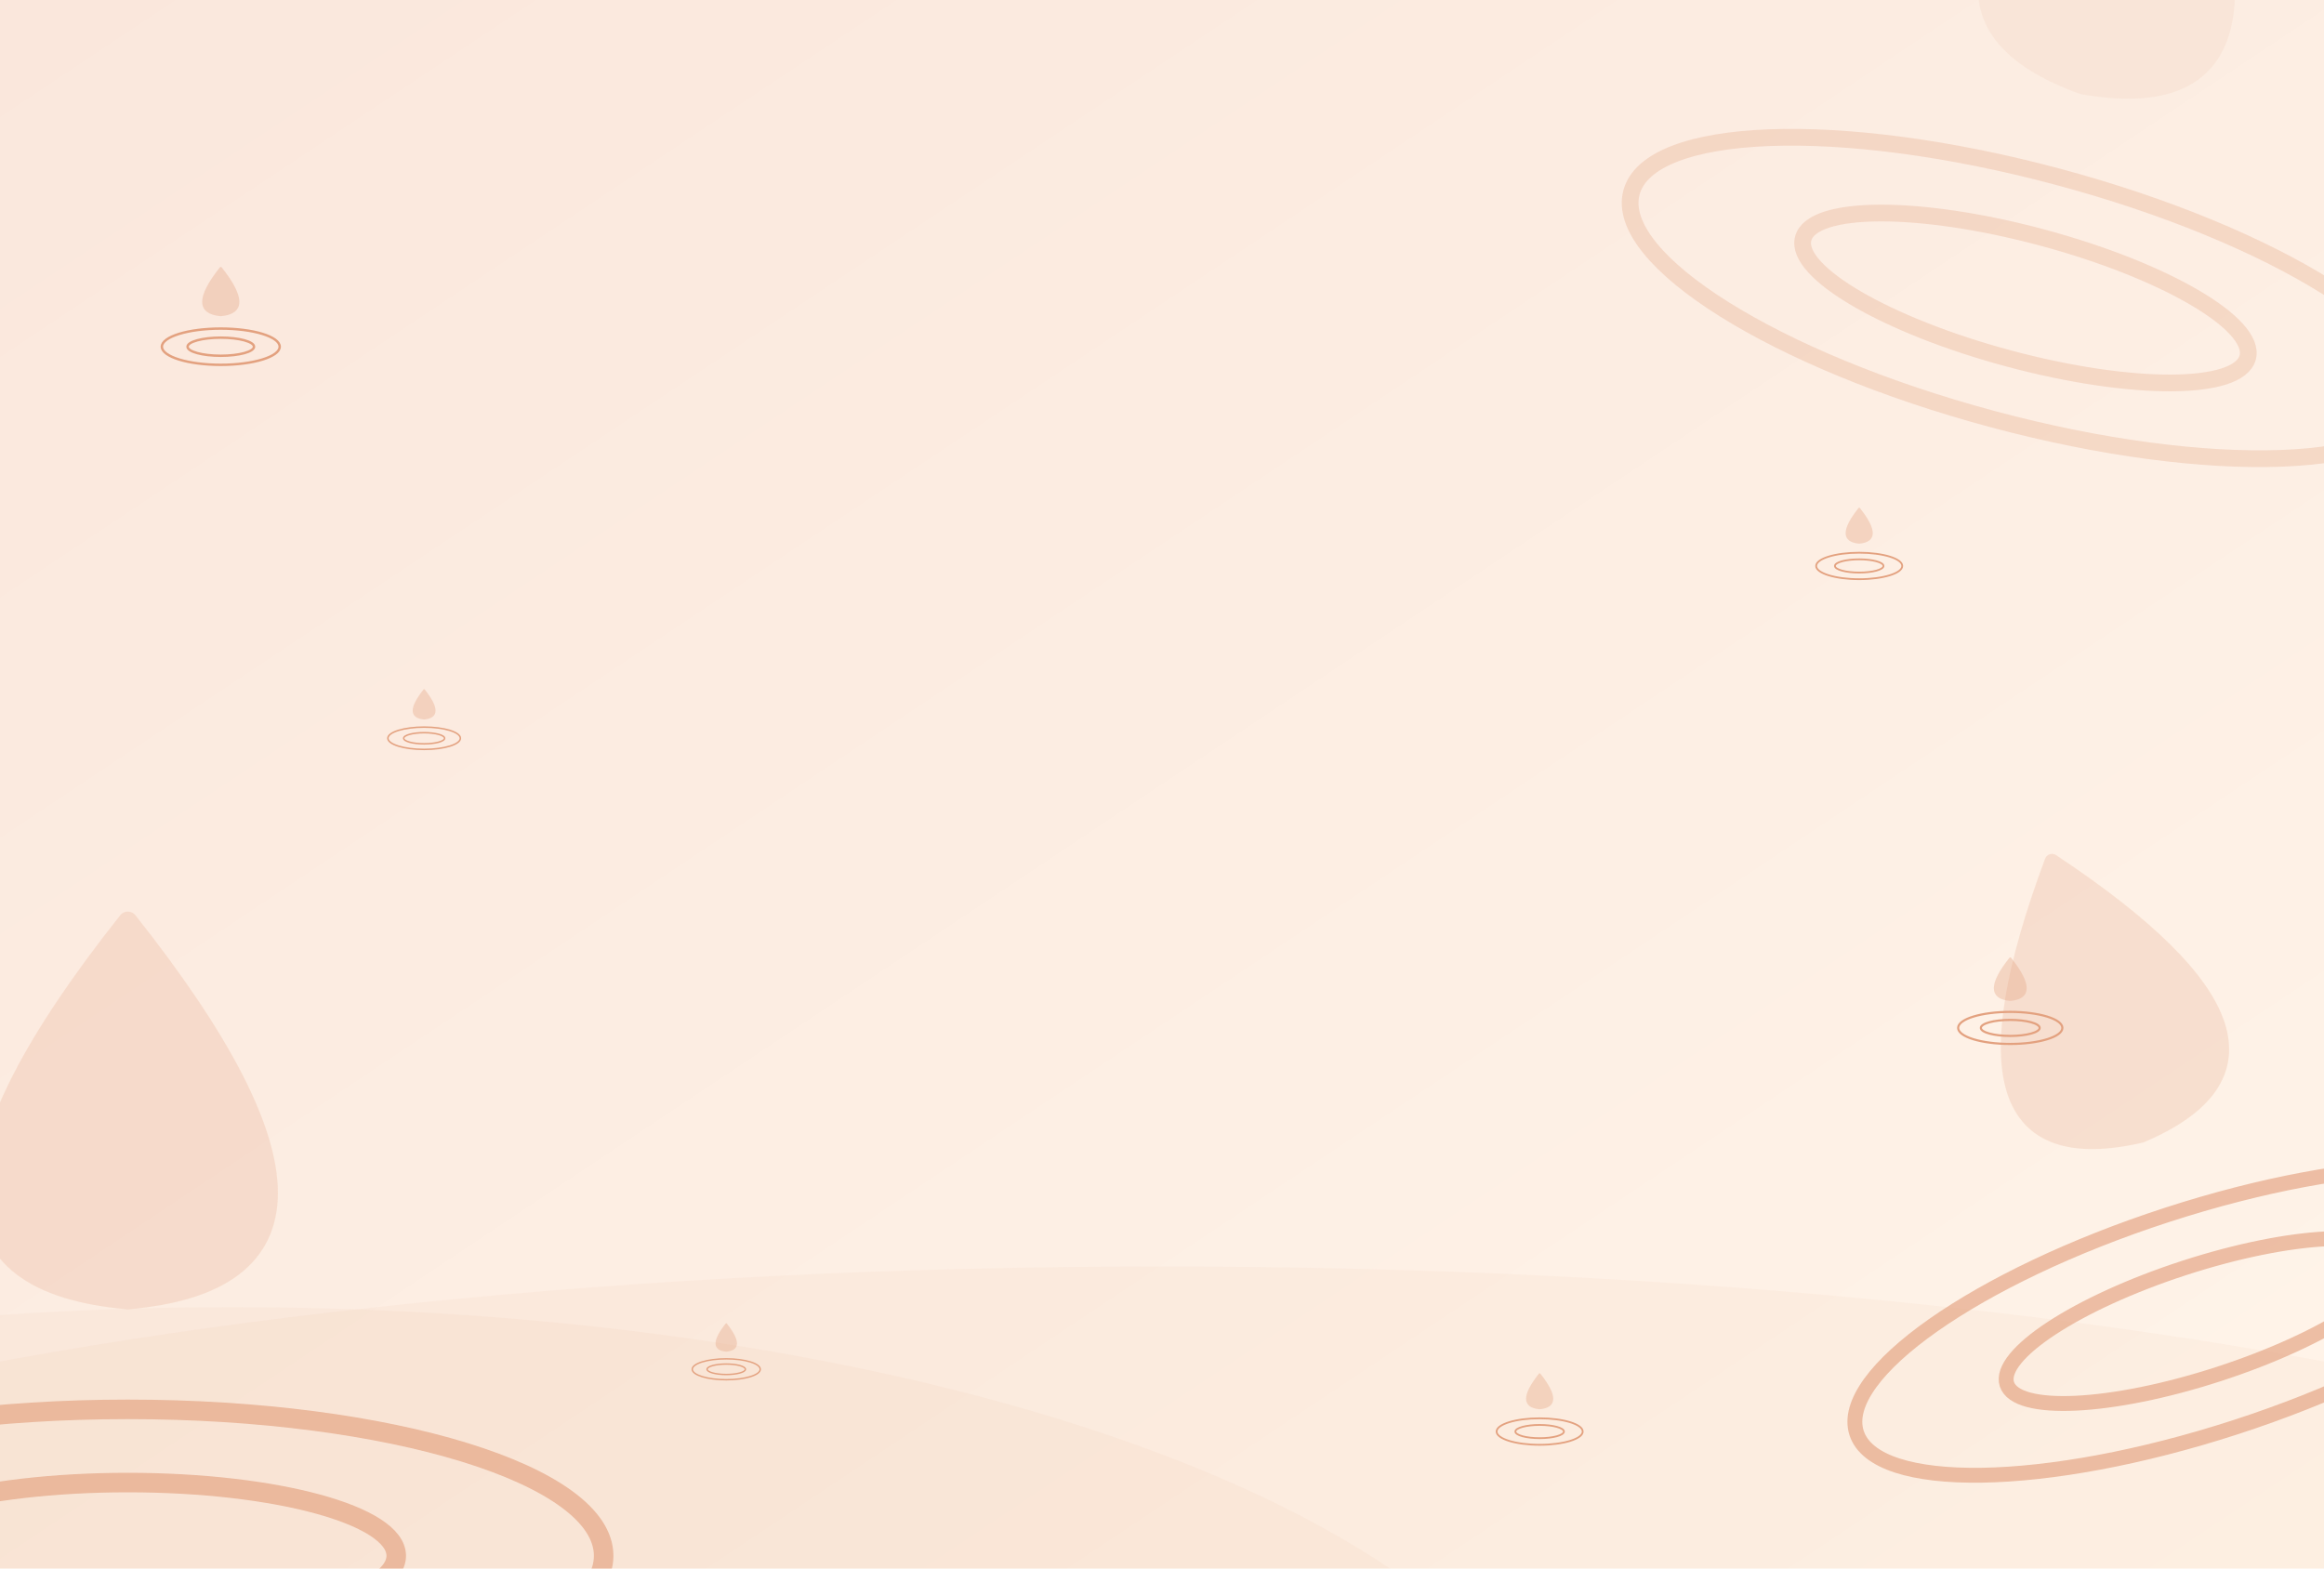
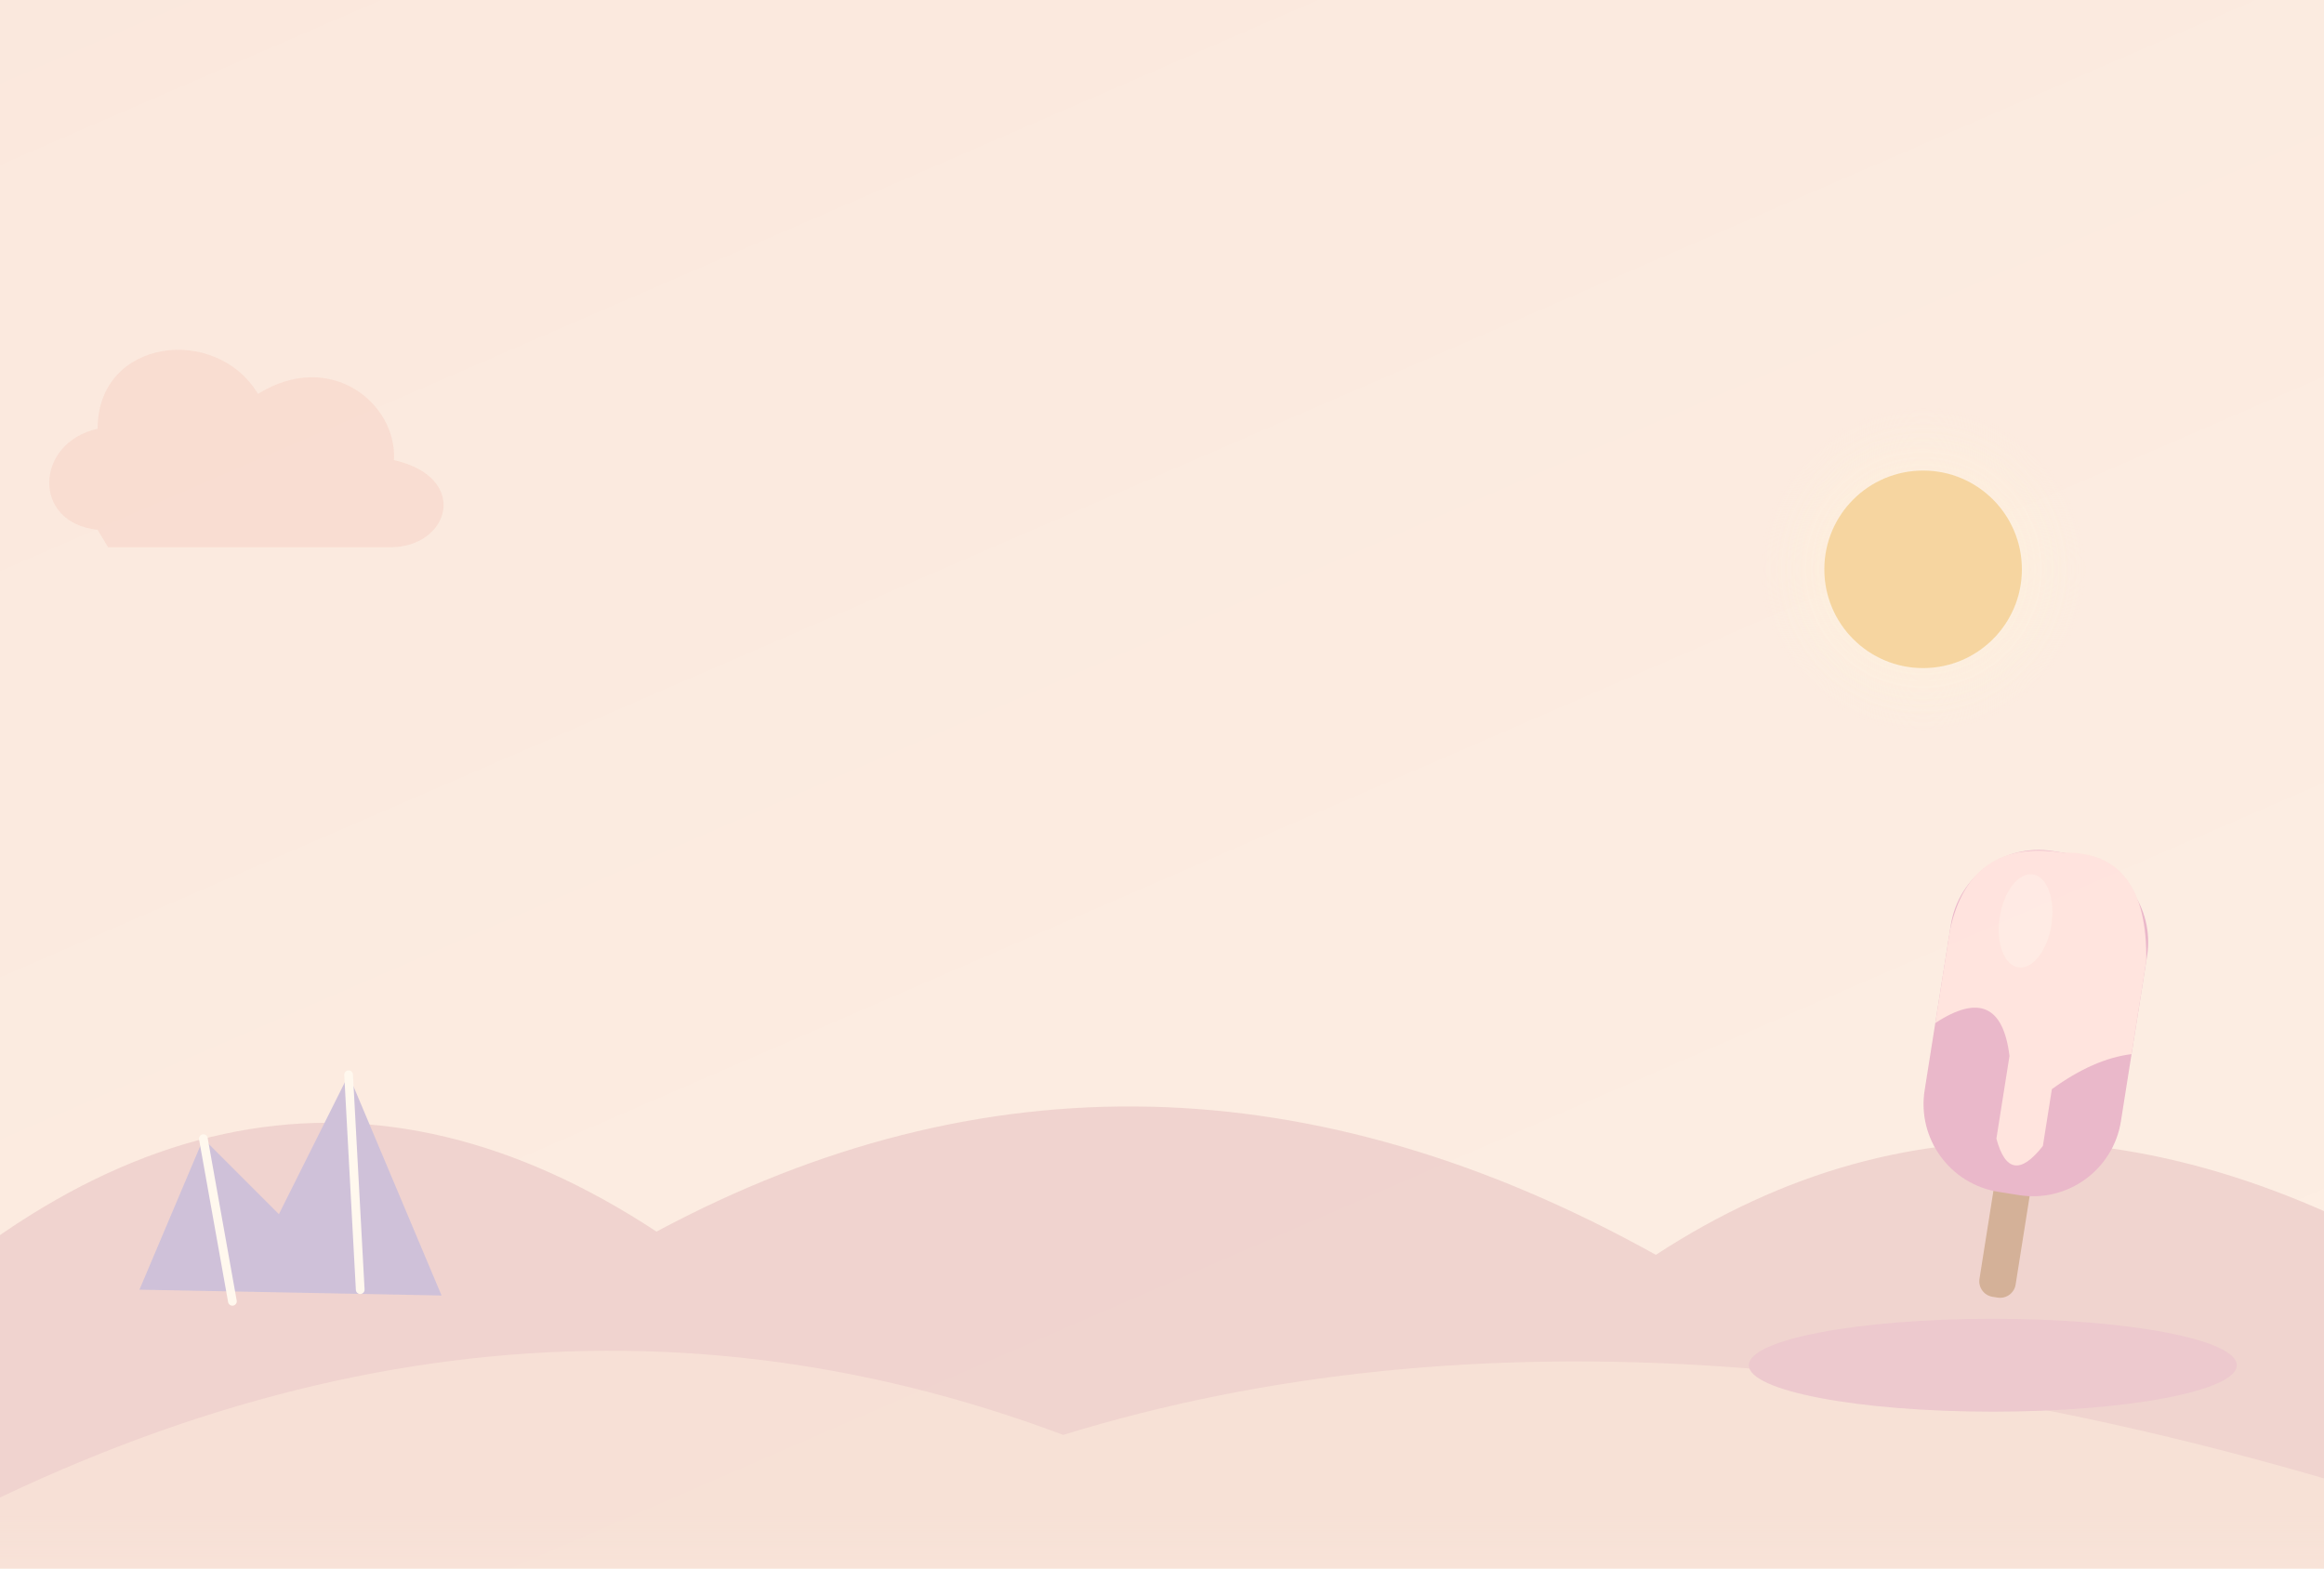
- <svg xmlns="http://www.w3.org/2000/svg" viewBox="0 0 400 270" preserveAspectRatio="xMidYMid slice" fill="none" stroke="currentColor" stroke-width="1.6" stroke-linecap="round" stroke-linejoin="round" color="rgb(227, 161, 127)">
+ <svg xmlns="http://www.w3.org/2000/svg" viewBox="0 70 400 270" preserveAspectRatio="xMidYMid slice" aria-hidden="true" color="">
  <defs>
-     <linearGradient id="scene-backdrop" x2="1" y2="1">
+     <linearGradient id="world-_r_c_-melting-d-base" x2=".2" y2="1">
      <stop stop-color="#fae7dc" />
      <stop offset="1" stop-color="#fff4e9" />
    </linearGradient>
+     <radialGradient id="world-_r_c_-melting-d-glow">
+       <stop stop-color="#fff6d9" stop-opacity="0.78" />
+       <stop offset="1" stop-color="#fff6d9" stop-opacity="0" />
+     </radialGradient>
+     <radialGradient id="world-_r_c_-melting-d-shadow">
+       <stop stop-color="#e3a17f" stop-opacity=".2" />
+       <stop offset="1" stop-color="#e3a17f" stop-opacity="0" />
+     </radialGradient>
+     <linearGradient id="world-_r_c_-melting-d-quiet" x2="0" y2="1">
+       <stop stop-color="#fff4e9" stop-opacity="0" />
+       <stop offset=".18" stop-color="#fff4e9" stop-opacity=".7" />
+       <stop offset=".7" stop-color="#fff4e9" stop-opacity=".82" />
+       <stop offset="1" stop-color="#fff4e9" stop-opacity="0" />
+     </linearGradient>
  </defs>
-   <rect width="400" height="270" fill="url(#scene-backdrop)" stroke="none" />
-   <defs>
-     <g id="world-_r_c_">
-       <ellipse cy="18" rx="39" ry="12" />
-       <ellipse cy="18" rx="22" ry="6" />
-       <path d="M0-34Q-23-5 0-3Q23-5 0-34Z" fill="currentColor" opacity=".35" />
+   <rect width="400" height="850" fill="url(#world-_r_c_-melting-d-base)" />
+   <g opacity="0.86">
+     <circle cx="331" cy="168" r="28" fill="url(#world-_r_c_-melting-d-glow)" />
+     <circle cx="331" cy="168" r="17" fill="#f4d295" />
+     <g transform="translate(42 154) rotate(0) scale(0.6)">
+       <path d="M-42 12C-61 10-60-13-42-17C-42-43-8-47 4-27C25-40 44-24 43-8C65-3 59 17 42 17H-39Z" fill="#f9dbcf" />
    </g>
-   </defs>
-   <ellipse cx="200" cy="298" rx="330" ry="80" fill="currentColor" opacity=".07" stroke="none" />
-   <ellipse cx="40" cy="315" rx="230" ry="90" fill="currentColor" opacity=".07" stroke="none" />
-   <g opacity="0.65">
-     <use href="#world-_r_c_" transform="translate(22 230) scale(2.1)" />
-     <use href="#world-_r_c_" transform="translate(370 200) scale(1.6) rotate(-18)" />
-     <use href="#world-_r_c_" transform="translate(357 20) scale(1.8) rotate(15)" opacity=".45" />
-   </g>
-   <g transform="translate(38 55) scale(0.26)">
-     <g class="series-world-mote" style="animation-delay: 0s; animation-duration: 7s;">
-       <use href="#world-_r_c_" />
+     <path d="M-30 309Q40 234 113 282Q197 237 285 286Q351 243 430 295V850H-30Z" fill="#eed0cc" />
+     <path d="M-30 344Q79 278 183 317Q287 285 430 334V850H-30Z" fill="#f6dfd4" />
+     <g transform="translate(349 255) rotate(9) scale(0.9)">
+       <rect x="-3" y="8" width="7" height="35" rx="3" fill="#cda78c" />
+       <rect x="-19" y="-43" width="38" height="66" rx="17" fill="#e7afc6" />
+       <path d="M-19-7Q-8-17-4-3V13Q0 22 5 13V2Q12-5 19-7V-25Q16-46 0-43Q-18-43-19-25Z" fill="#ffe2dd" />
+       <ellipse cx="-5" cy="-29" rx="5" ry="9" fill="#fffaf0" opacity=".35" />
+     </g>
+     <ellipse cx="343" cy="305" rx="42" ry="8" fill="#eac3cb" />
+     <g transform="translate(47 284) rotate(0) scale(1)">
+       <path d="M-23 8L-12-18L1-5L13-29L29 9Z" fill="#c7bbd8" />
+       <path d="M-12-18L-7 10M13-29L15 8" fill="none" stroke="#fffaf0" stroke-width="1.5" stroke-linecap="round" stroke-linejoin="round" />
    </g>
  </g>
-   <g transform="translate(320 94) scale(0.19)">
-     <g class="series-world-mote" style="animation-delay: -1.7s; animation-duration: 8s;">
-       <use href="#world-_r_c_" />
-     </g>
-   </g>
-   <g transform="translate(73 124.2) scale(0.16)">
-     <g class="series-world-mote" style="animation-delay: -3.4s; animation-duration: 9s;">
-       <use href="#world-_r_c_" />
-     </g>
-   </g>
-   <g transform="translate(346 172.8) scale(0.23)">
-     <g class="series-world-mote" style="animation-delay: -5.1s; animation-duration: 7s;">
-       <use href="#world-_r_c_" />
-     </g>
-   </g>
-   <g transform="translate(125 233) scale(0.15)">
-     <g class="series-world-mote" style="animation-delay: -6.8s; animation-duration: 8s;">
-       <use href="#world-_r_c_" />
-     </g>
-   </g>
-   <g transform="translate(265 243) scale(0.19)">
-     <g class="series-world-mote" style="animation-delay: -8.5s; animation-duration: 9s;">
-       <use href="#world-_r_c_" />
-     </g>
+   <rect y="330" width="400" height="390" fill="url(#world-_r_c_-melting-d-quiet)" />
+   <g opacity="0.72">
+     <path d="M-30 736Q79 677 191 730T430 720V850H-30Z" fill="#f4d1c4" />
+     <ellipse cx="49" cy="785" rx="83" ry="18" fill="#ebbac1" />
+     <ellipse cx="355" cy="815" rx="93" ry="17" fill="#e8c4d0" />
+     <path d="M0 786Q41 775 84 785M311 816Q356 808 392 815" fill="none" stroke="#fffaf0" stroke-width="2" stroke-linecap="round" stroke-linejoin="round" opacity=".45" />
  </g>
</svg>
